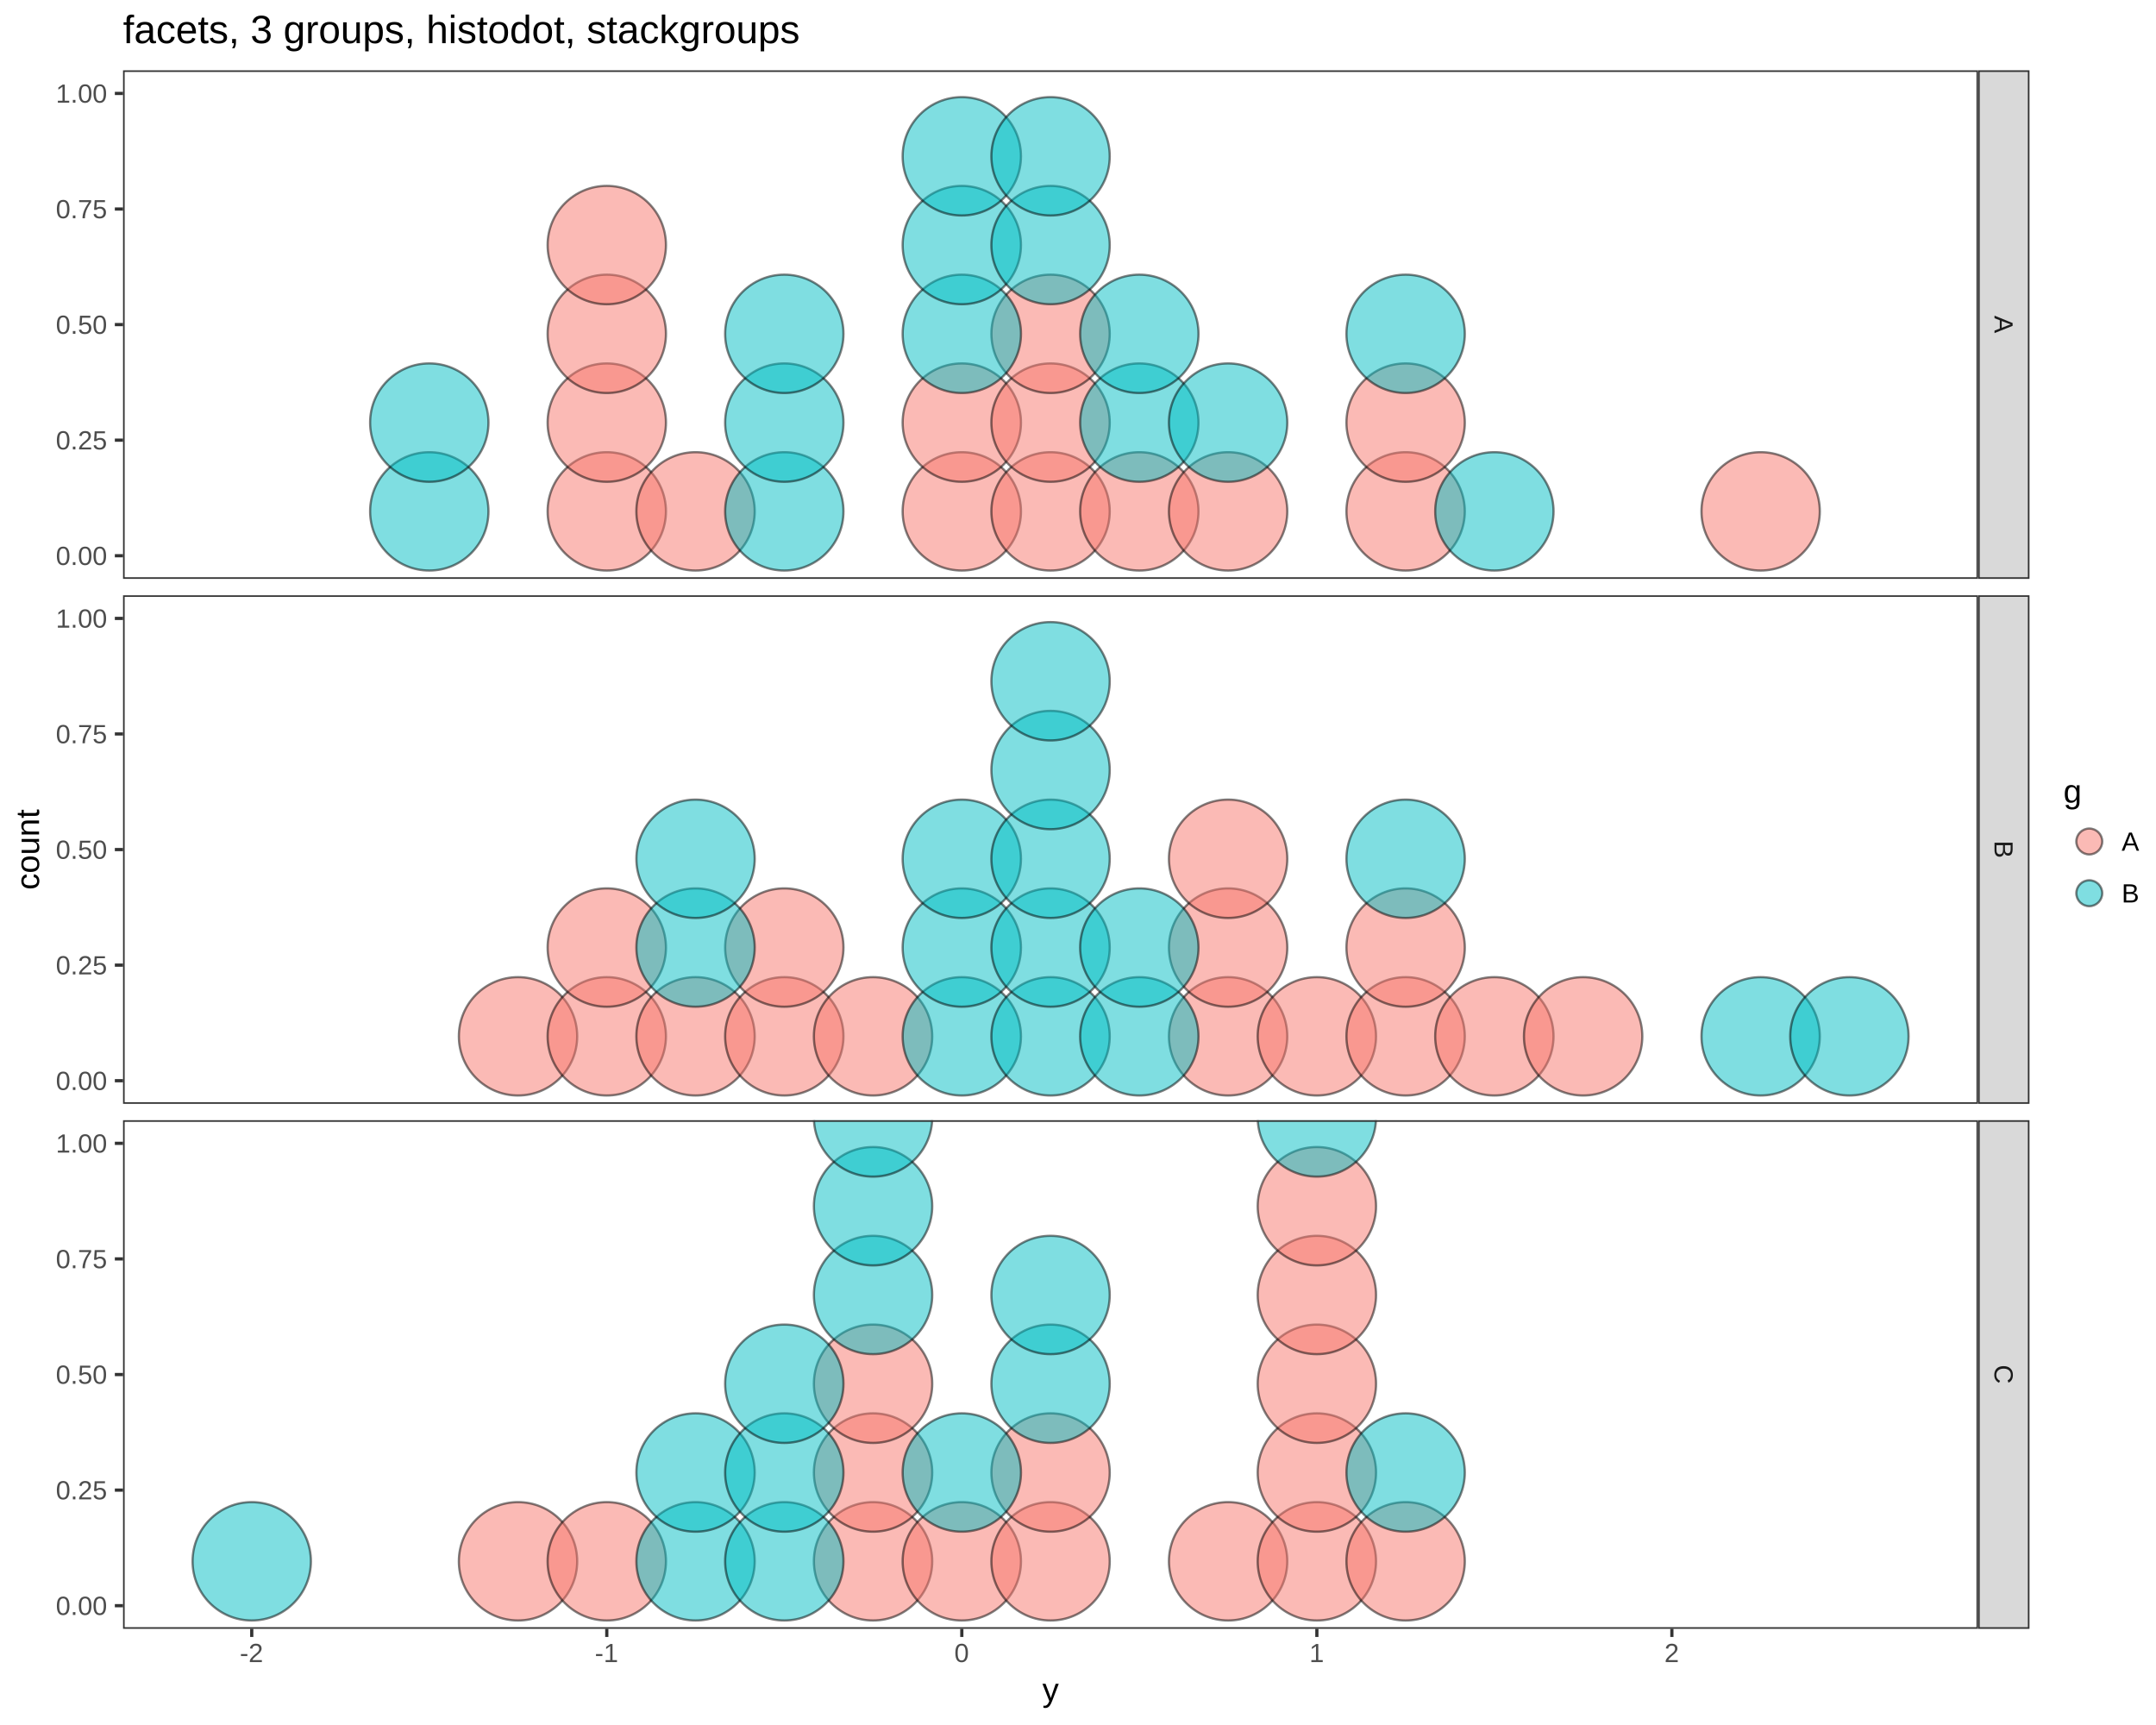
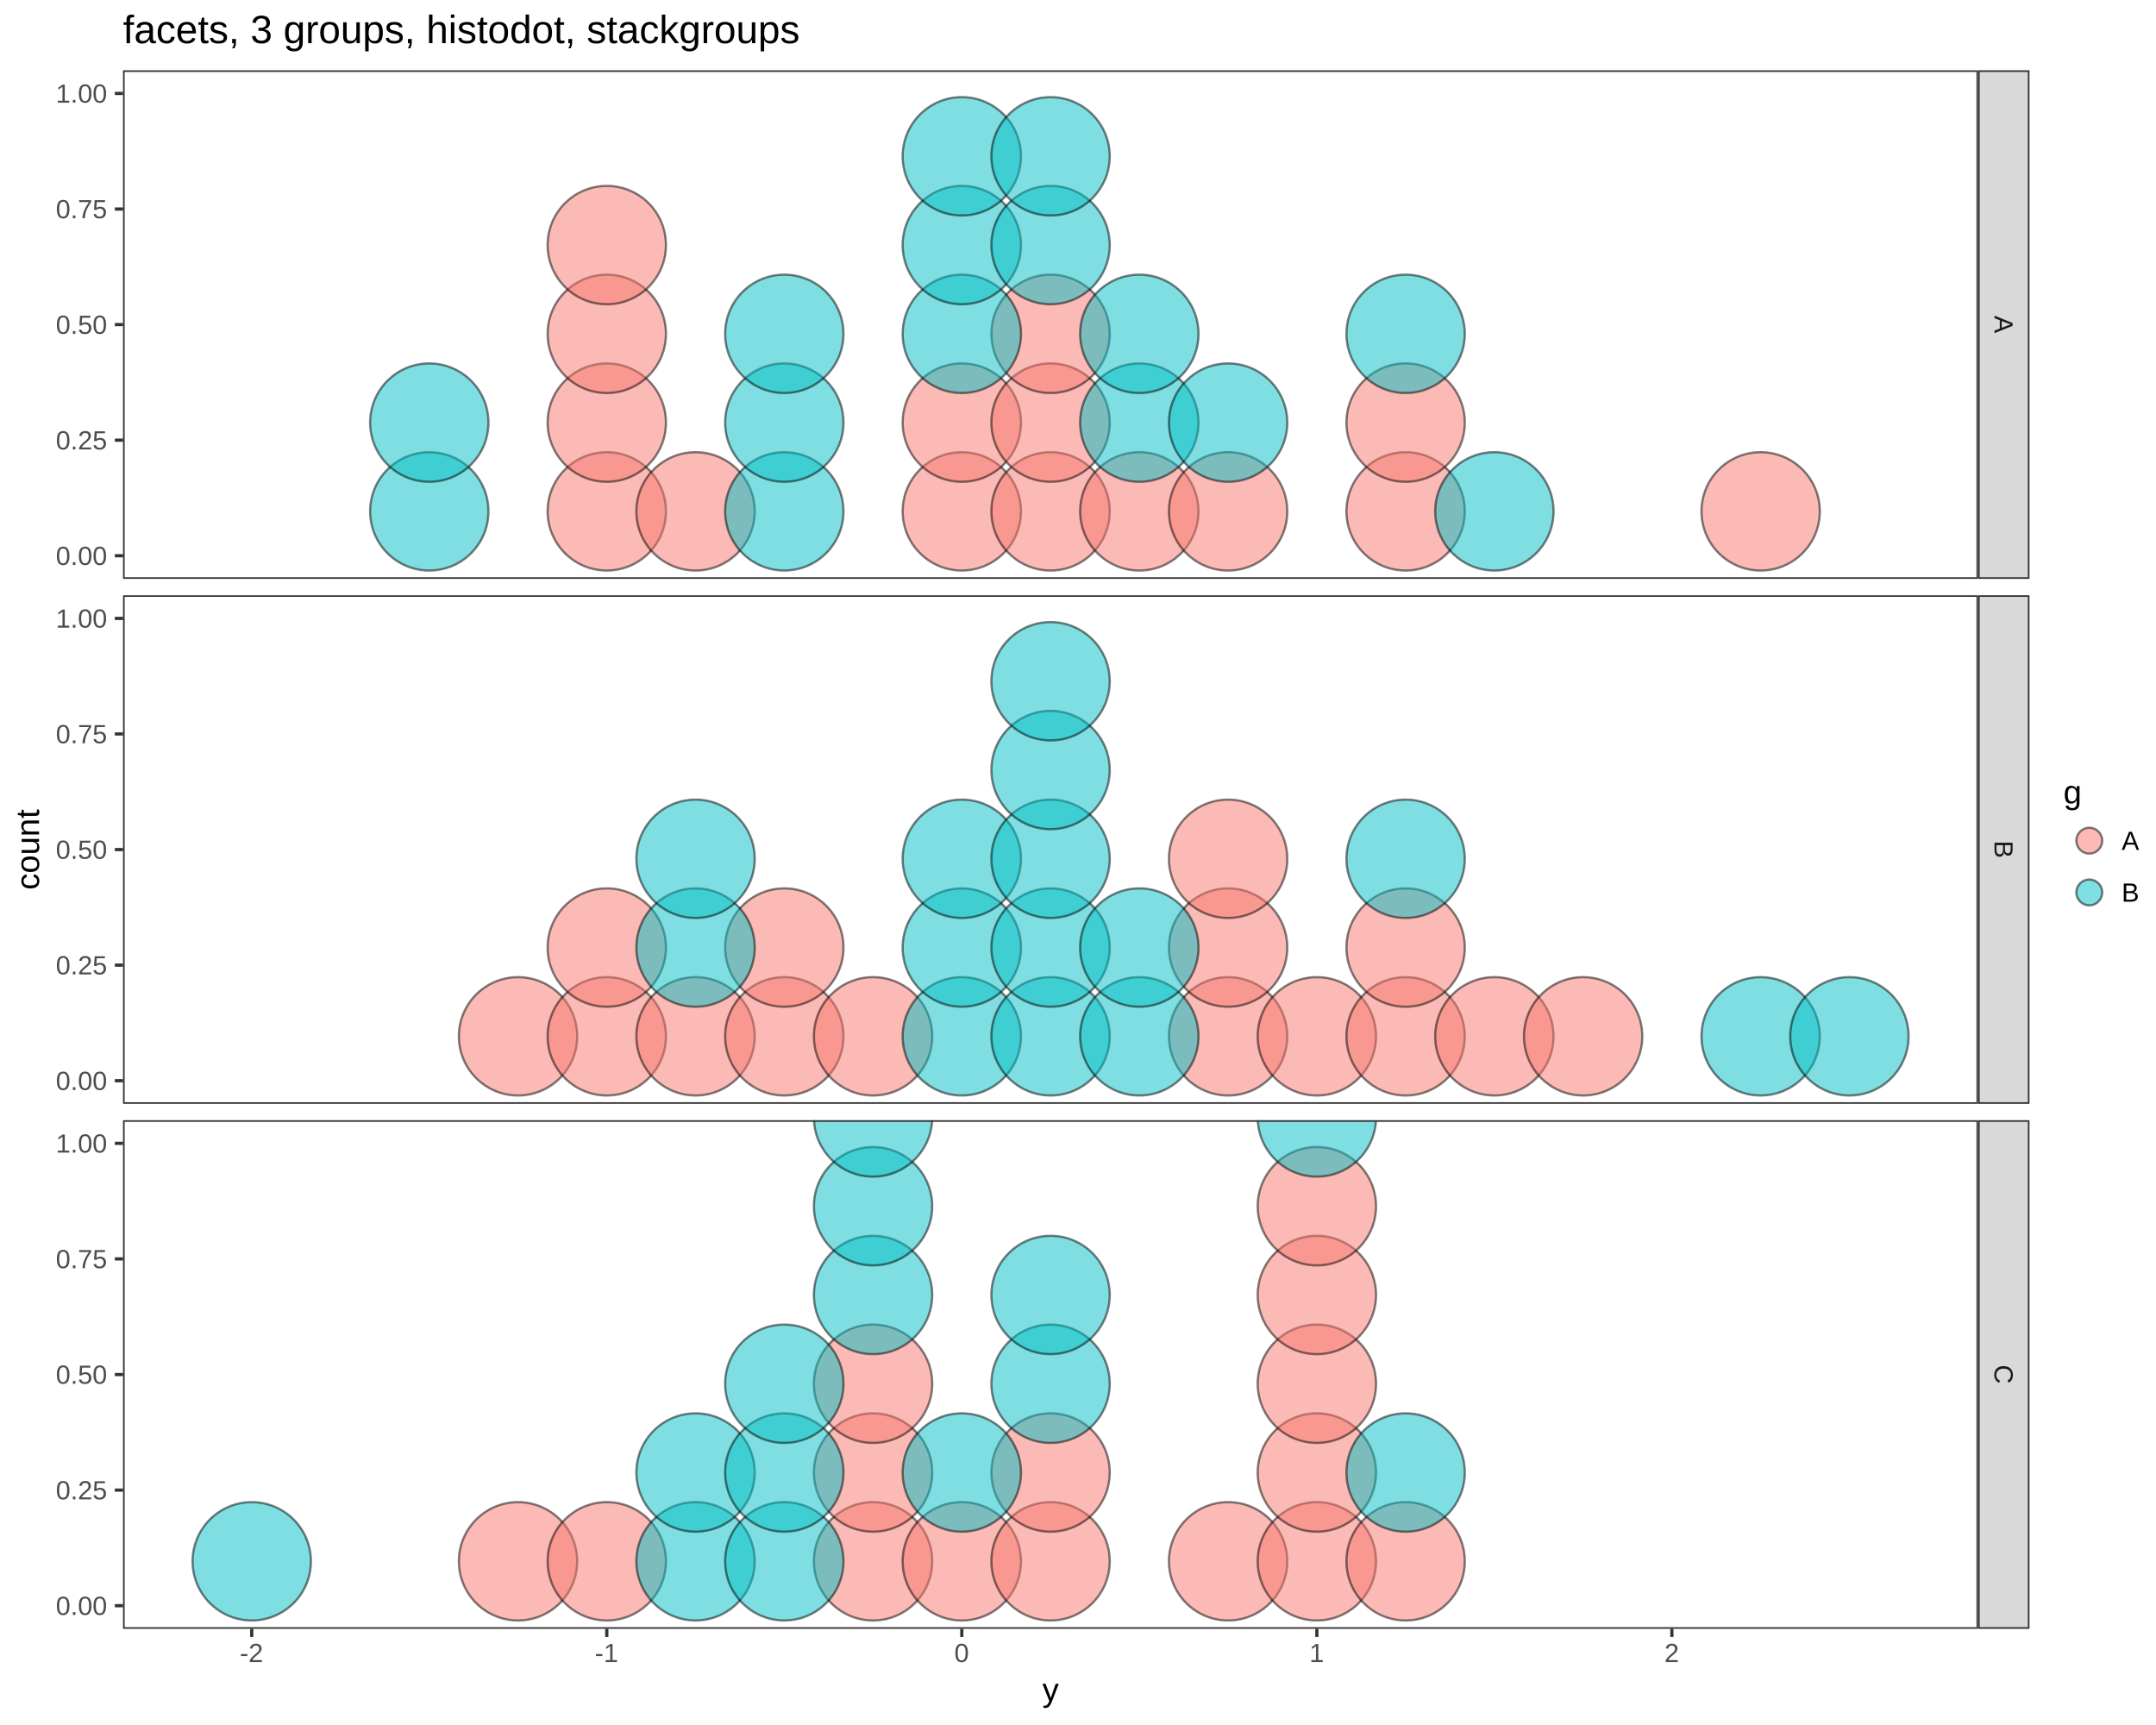
<svg xmlns="http://www.w3.org/2000/svg" viewBox="0 0 720.00 576.00">
  <defs>
    <style type="text/css">
    line, polyline, polygon, path, rect, circle {
      fill: none;
      stroke: #000000;
      stroke-linecap: round;
      stroke-linejoin: round;
      stroke-miterlimit: 10.00;
    }
  </style>
  </defs>
  <rect width="100%" height="100%" style="stroke: none; fill: #FFFFFF;" />
  <rect x="0.00" y="0.00" width="720.00" height="576.00" style="stroke-width: 1.07; stroke: #FFFFFF; fill: #FFFFFF;" />
  <defs>
    <clipPath id="cpNDEuMDl8NjYwLjU5fDE5My4yOXwyMy40OA==">
      <rect x="41.09" y="23.48" width="619.50" height="169.81" />
    </clipPath>
  </defs>
  <rect x="41.09" y="23.48" width="619.50" height="169.81" style="stroke-width: 1.07; stroke: none; fill: #FFFFFF;" clip-path="url(#cpNDEuMDl8NjYwLjU5fDE5My4yOXwyMy40OA==)" />
  <circle cx="202.64" cy="170.75" r="14.82pt" style="stroke-width: 0.75; stroke: #000000; stroke-opacity: 0.50; fill: #F8766D; fill-opacity: 0.50;" clip-path="url(#cpNDEuMDl8NjYwLjU5fDE5My4yOXwyMy40OA==)" />
  <circle cx="202.64" cy="141.11" r="14.82pt" style="stroke-width: 0.75; stroke: #000000; stroke-opacity: 0.50; fill: #F8766D; fill-opacity: 0.50;" clip-path="url(#cpNDEuMDl8NjYwLjU5fDE5My4yOXwyMy40OA==)" />
  <circle cx="202.64" cy="111.47" r="14.82pt" style="stroke-width: 0.75; stroke: #000000; stroke-opacity: 0.50; fill: #F8766D; fill-opacity: 0.50;" clip-path="url(#cpNDEuMDl8NjYwLjU5fDE5My4yOXwyMy40OA==)" />
  <circle cx="202.64" cy="81.83" r="14.82pt" style="stroke-width: 0.75; stroke: #000000; stroke-opacity: 0.50; fill: #F8766D; fill-opacity: 0.50;" clip-path="url(#cpNDEuMDl8NjYwLjU5fDE5My4yOXwyMy40OA==)" />
  <circle cx="232.28" cy="170.75" r="14.82pt" style="stroke-width: 0.75; stroke: #000000; stroke-opacity: 0.50; fill: #F8766D; fill-opacity: 0.50;" clip-path="url(#cpNDEuMDl8NjYwLjU5fDE5My4yOXwyMy40OA==)" />
  <circle cx="321.20" cy="170.75" r="14.82pt" style="stroke-width: 0.75; stroke: #000000; stroke-opacity: 0.50; fill: #F8766D; fill-opacity: 0.50;" clip-path="url(#cpNDEuMDl8NjYwLjU5fDE5My4yOXwyMy40OA==)" />
  <circle cx="321.20" cy="141.11" r="14.82pt" style="stroke-width: 0.75; stroke: #000000; stroke-opacity: 0.50; fill: #F8766D; fill-opacity: 0.50;" clip-path="url(#cpNDEuMDl8NjYwLjU5fDE5My4yOXwyMy40OA==)" />
  <circle cx="350.84" cy="170.75" r="14.82pt" style="stroke-width: 0.75; stroke: #000000; stroke-opacity: 0.50; fill: #F8766D; fill-opacity: 0.50;" clip-path="url(#cpNDEuMDl8NjYwLjU5fDE5My4yOXwyMy40OA==)" />
  <circle cx="350.84" cy="141.11" r="14.82pt" style="stroke-width: 0.75; stroke: #000000; stroke-opacity: 0.50; fill: #F8766D; fill-opacity: 0.50;" clip-path="url(#cpNDEuMDl8NjYwLjU5fDE5My4yOXwyMy40OA==)" />
  <circle cx="350.84" cy="111.47" r="14.82pt" style="stroke-width: 0.75; stroke: #000000; stroke-opacity: 0.50; fill: #F8766D; fill-opacity: 0.50;" clip-path="url(#cpNDEuMDl8NjYwLjU5fDE5My4yOXwyMy40OA==)" />
  <circle cx="380.48" cy="170.75" r="14.82pt" style="stroke-width: 0.75; stroke: #000000; stroke-opacity: 0.50; fill: #F8766D; fill-opacity: 0.50;" clip-path="url(#cpNDEuMDl8NjYwLjU5fDE5My4yOXwyMy40OA==)" />
  <circle cx="410.13" cy="170.75" r="14.82pt" style="stroke-width: 0.75; stroke: #000000; stroke-opacity: 0.50; fill: #F8766D; fill-opacity: 0.50;" clip-path="url(#cpNDEuMDl8NjYwLjU5fDE5My4yOXwyMy40OA==)" />
  <circle cx="469.41" cy="170.75" r="14.82pt" style="stroke-width: 0.75; stroke: #000000; stroke-opacity: 0.50; fill: #F8766D; fill-opacity: 0.50;" clip-path="url(#cpNDEuMDl8NjYwLjU5fDE5My4yOXwyMy40OA==)" />
  <circle cx="469.41" cy="141.11" r="14.82pt" style="stroke-width: 0.75; stroke: #000000; stroke-opacity: 0.50; fill: #F8766D; fill-opacity: 0.50;" clip-path="url(#cpNDEuMDl8NjYwLjU5fDE5My4yOXwyMy40OA==)" />
  <circle cx="587.97" cy="170.75" r="14.82pt" style="stroke-width: 0.75; stroke: #000000; stroke-opacity: 0.50; fill: #F8766D; fill-opacity: 0.50;" clip-path="url(#cpNDEuMDl8NjYwLjU5fDE5My4yOXwyMy40OA==)" />
  <circle cx="143.36" cy="170.75" r="14.82pt" style="stroke-width: 0.75; stroke: #000000; stroke-opacity: 0.50; fill: #00BFC4; fill-opacity: 0.50;" clip-path="url(#cpNDEuMDl8NjYwLjU5fDE5My4yOXwyMy40OA==)" />
  <circle cx="143.36" cy="141.11" r="14.82pt" style="stroke-width: 0.75; stroke: #000000; stroke-opacity: 0.50; fill: #00BFC4; fill-opacity: 0.50;" clip-path="url(#cpNDEuMDl8NjYwLjU5fDE5My4yOXwyMy40OA==)" />
  <circle cx="261.92" cy="170.75" r="14.82pt" style="stroke-width: 0.75; stroke: #000000; stroke-opacity: 0.50; fill: #00BFC4; fill-opacity: 0.50;" clip-path="url(#cpNDEuMDl8NjYwLjU5fDE5My4yOXwyMy40OA==)" />
  <circle cx="261.92" cy="141.11" r="14.82pt" style="stroke-width: 0.75; stroke: #000000; stroke-opacity: 0.50; fill: #00BFC4; fill-opacity: 0.50;" clip-path="url(#cpNDEuMDl8NjYwLjU5fDE5My4yOXwyMy40OA==)" />
  <circle cx="261.92" cy="111.47" r="14.82pt" style="stroke-width: 0.75; stroke: #000000; stroke-opacity: 0.50; fill: #00BFC4; fill-opacity: 0.50;" clip-path="url(#cpNDEuMDl8NjYwLjU5fDE5My4yOXwyMy40OA==)" />
  <circle cx="321.20" cy="111.47" r="14.82pt" style="stroke-width: 0.75; stroke: #000000; stroke-opacity: 0.50; fill: #00BFC4; fill-opacity: 0.50;" clip-path="url(#cpNDEuMDl8NjYwLjU5fDE5My4yOXwyMy40OA==)" />
  <circle cx="321.20" cy="81.83" r="14.82pt" style="stroke-width: 0.75; stroke: #000000; stroke-opacity: 0.50; fill: #00BFC4; fill-opacity: 0.50;" clip-path="url(#cpNDEuMDl8NjYwLjU5fDE5My4yOXwyMy40OA==)" />
  <circle cx="321.20" cy="52.19" r="14.82pt" style="stroke-width: 0.75; stroke: #000000; stroke-opacity: 0.50; fill: #00BFC4; fill-opacity: 0.50;" clip-path="url(#cpNDEuMDl8NjYwLjU5fDE5My4yOXwyMy40OA==)" />
  <circle cx="350.84" cy="81.83" r="14.82pt" style="stroke-width: 0.75; stroke: #000000; stroke-opacity: 0.50; fill: #00BFC4; fill-opacity: 0.50;" clip-path="url(#cpNDEuMDl8NjYwLjU5fDE5My4yOXwyMy40OA==)" />
  <circle cx="350.84" cy="52.19" r="14.82pt" style="stroke-width: 0.75; stroke: #000000; stroke-opacity: 0.50; fill: #00BFC4; fill-opacity: 0.50;" clip-path="url(#cpNDEuMDl8NjYwLjU5fDE5My4yOXwyMy40OA==)" />
  <circle cx="380.48" cy="141.11" r="14.82pt" style="stroke-width: 0.75; stroke: #000000; stroke-opacity: 0.50; fill: #00BFC4; fill-opacity: 0.50;" clip-path="url(#cpNDEuMDl8NjYwLjU5fDE5My4yOXwyMy40OA==)" />
  <circle cx="380.48" cy="111.47" r="14.82pt" style="stroke-width: 0.75; stroke: #000000; stroke-opacity: 0.50; fill: #00BFC4; fill-opacity: 0.50;" clip-path="url(#cpNDEuMDl8NjYwLjU5fDE5My4yOXwyMy40OA==)" />
  <circle cx="410.13" cy="141.11" r="14.82pt" style="stroke-width: 0.75; stroke: #000000; stroke-opacity: 0.50; fill: #00BFC4; fill-opacity: 0.50;" clip-path="url(#cpNDEuMDl8NjYwLjU5fDE5My4yOXwyMy40OA==)" />
  <circle cx="469.41" cy="111.47" r="14.82pt" style="stroke-width: 0.75; stroke: #000000; stroke-opacity: 0.50; fill: #00BFC4; fill-opacity: 0.50;" clip-path="url(#cpNDEuMDl8NjYwLjU5fDE5My4yOXwyMy40OA==)" />
  <circle cx="499.05" cy="170.75" r="14.82pt" style="stroke-width: 0.75; stroke: #000000; stroke-opacity: 0.50; fill: #00BFC4; fill-opacity: 0.50;" clip-path="url(#cpNDEuMDl8NjYwLjU5fDE5My4yOXwyMy40OA==)" />
  <rect x="41.09" y="23.48" width="619.50" height="169.81" style="stroke-width: 1.07; stroke: #333333;" clip-path="url(#cpNDEuMDl8NjYwLjU5fDE5My4yOXwyMy40OA==)" />
  <defs>
    <clipPath id="cpMC4wMHw3MjAuMDB8NTc2LjAwfDAuMDA=">
      <rect x="0.00" y="0.00" width="720.00" height="576.00" />
    </clipPath>
  </defs>
  <defs>
    <clipPath id="cpNDEuMDl8NjYwLjU5fDM2OC41OHwxOTguNzc=">
      <rect x="41.09" y="198.77" width="619.50" height="169.81" />
    </clipPath>
  </defs>
  <rect x="41.09" y="198.77" width="619.50" height="169.81" style="stroke-width: 1.07; stroke: none; fill: #FFFFFF;" clip-path="url(#cpNDEuMDl8NjYwLjU5fDM2OC41OHwxOTguNzc=)" />
  <circle cx="173.00" cy="346.04" r="14.82pt" style="stroke-width: 0.75; stroke: #000000; stroke-opacity: 0.50; fill: #F8766D; fill-opacity: 0.50;" clip-path="url(#cpNDEuMDl8NjYwLjU5fDM2OC41OHwxOTguNzc=)" />
  <circle cx="202.64" cy="346.04" r="14.82pt" style="stroke-width: 0.75; stroke: #000000; stroke-opacity: 0.50; fill: #F8766D; fill-opacity: 0.50;" clip-path="url(#cpNDEuMDl8NjYwLjU5fDM2OC41OHwxOTguNzc=)" />
  <circle cx="202.64" cy="316.40" r="14.82pt" style="stroke-width: 0.75; stroke: #000000; stroke-opacity: 0.50; fill: #F8766D; fill-opacity: 0.50;" clip-path="url(#cpNDEuMDl8NjYwLjU5fDM2OC41OHwxOTguNzc=)" />
  <circle cx="232.28" cy="346.04" r="14.82pt" style="stroke-width: 0.75; stroke: #000000; stroke-opacity: 0.50; fill: #F8766D; fill-opacity: 0.50;" clip-path="url(#cpNDEuMDl8NjYwLjU5fDM2OC41OHwxOTguNzc=)" />
  <circle cx="261.92" cy="346.04" r="14.82pt" style="stroke-width: 0.75; stroke: #000000; stroke-opacity: 0.50; fill: #F8766D; fill-opacity: 0.50;" clip-path="url(#cpNDEuMDl8NjYwLjU5fDM2OC41OHwxOTguNzc=)" />
  <circle cx="261.92" cy="316.40" r="14.82pt" style="stroke-width: 0.75; stroke: #000000; stroke-opacity: 0.50; fill: #F8766D; fill-opacity: 0.50;" clip-path="url(#cpNDEuMDl8NjYwLjU5fDM2OC41OHwxOTguNzc=)" />
  <circle cx="291.56" cy="346.04" r="14.82pt" style="stroke-width: 0.75; stroke: #000000; stroke-opacity: 0.50; fill: #F8766D; fill-opacity: 0.50;" clip-path="url(#cpNDEuMDl8NjYwLjU5fDM2OC41OHwxOTguNzc=)" />
  <circle cx="410.13" cy="346.04" r="14.82pt" style="stroke-width: 0.75; stroke: #000000; stroke-opacity: 0.50; fill: #F8766D; fill-opacity: 0.50;" clip-path="url(#cpNDEuMDl8NjYwLjU5fDM2OC41OHwxOTguNzc=)" />
  <circle cx="410.13" cy="316.40" r="14.82pt" style="stroke-width: 0.75; stroke: #000000; stroke-opacity: 0.50; fill: #F8766D; fill-opacity: 0.50;" clip-path="url(#cpNDEuMDl8NjYwLjU5fDM2OC41OHwxOTguNzc=)" />
  <circle cx="410.13" cy="286.76" r="14.82pt" style="stroke-width: 0.75; stroke: #000000; stroke-opacity: 0.50; fill: #F8766D; fill-opacity: 0.50;" clip-path="url(#cpNDEuMDl8NjYwLjU5fDM2OC41OHwxOTguNzc=)" />
  <circle cx="439.77" cy="346.04" r="14.82pt" style="stroke-width: 0.75; stroke: #000000; stroke-opacity: 0.50; fill: #F8766D; fill-opacity: 0.50;" clip-path="url(#cpNDEuMDl8NjYwLjU5fDM2OC41OHwxOTguNzc=)" />
  <circle cx="469.41" cy="346.04" r="14.82pt" style="stroke-width: 0.75; stroke: #000000; stroke-opacity: 0.50; fill: #F8766D; fill-opacity: 0.50;" clip-path="url(#cpNDEuMDl8NjYwLjU5fDM2OC41OHwxOTguNzc=)" />
  <circle cx="469.41" cy="316.40" r="14.82pt" style="stroke-width: 0.75; stroke: #000000; stroke-opacity: 0.50; fill: #F8766D; fill-opacity: 0.50;" clip-path="url(#cpNDEuMDl8NjYwLjU5fDM2OC41OHwxOTguNzc=)" />
  <circle cx="499.05" cy="346.04" r="14.82pt" style="stroke-width: 0.75; stroke: #000000; stroke-opacity: 0.50; fill: #F8766D; fill-opacity: 0.50;" clip-path="url(#cpNDEuMDl8NjYwLjU5fDM2OC41OHwxOTguNzc=)" />
  <circle cx="528.69" cy="346.04" r="14.82pt" style="stroke-width: 0.75; stroke: #000000; stroke-opacity: 0.50; fill: #F8766D; fill-opacity: 0.50;" clip-path="url(#cpNDEuMDl8NjYwLjU5fDM2OC41OHwxOTguNzc=)" />
  <circle cx="232.28" cy="316.40" r="14.82pt" style="stroke-width: 0.75; stroke: #000000; stroke-opacity: 0.50; fill: #00BFC4; fill-opacity: 0.50;" clip-path="url(#cpNDEuMDl8NjYwLjU5fDM2OC41OHwxOTguNzc=)" />
  <circle cx="232.28" cy="286.76" r="14.82pt" style="stroke-width: 0.75; stroke: #000000; stroke-opacity: 0.50; fill: #00BFC4; fill-opacity: 0.50;" clip-path="url(#cpNDEuMDl8NjYwLjU5fDM2OC41OHwxOTguNzc=)" />
  <circle cx="321.20" cy="346.04" r="14.82pt" style="stroke-width: 0.75; stroke: #000000; stroke-opacity: 0.50; fill: #00BFC4; fill-opacity: 0.50;" clip-path="url(#cpNDEuMDl8NjYwLjU5fDM2OC41OHwxOTguNzc=)" />
  <circle cx="321.20" cy="316.40" r="14.82pt" style="stroke-width: 0.75; stroke: #000000; stroke-opacity: 0.50; fill: #00BFC4; fill-opacity: 0.50;" clip-path="url(#cpNDEuMDl8NjYwLjU5fDM2OC41OHwxOTguNzc=)" />
  <circle cx="321.20" cy="286.76" r="14.82pt" style="stroke-width: 0.75; stroke: #000000; stroke-opacity: 0.50; fill: #00BFC4; fill-opacity: 0.50;" clip-path="url(#cpNDEuMDl8NjYwLjU5fDM2OC41OHwxOTguNzc=)" />
  <circle cx="350.84" cy="346.04" r="14.82pt" style="stroke-width: 0.75; stroke: #000000; stroke-opacity: 0.50; fill: #00BFC4; fill-opacity: 0.50;" clip-path="url(#cpNDEuMDl8NjYwLjU5fDM2OC41OHwxOTguNzc=)" />
  <circle cx="350.84" cy="316.40" r="14.82pt" style="stroke-width: 0.75; stroke: #000000; stroke-opacity: 0.50; fill: #00BFC4; fill-opacity: 0.50;" clip-path="url(#cpNDEuMDl8NjYwLjU5fDM2OC41OHwxOTguNzc=)" />
  <circle cx="350.84" cy="286.76" r="14.82pt" style="stroke-width: 0.75; stroke: #000000; stroke-opacity: 0.50; fill: #00BFC4; fill-opacity: 0.50;" clip-path="url(#cpNDEuMDl8NjYwLjU5fDM2OC41OHwxOTguNzc=)" />
  <circle cx="350.84" cy="257.12" r="14.82pt" style="stroke-width: 0.75; stroke: #000000; stroke-opacity: 0.50; fill: #00BFC4; fill-opacity: 0.50;" clip-path="url(#cpNDEuMDl8NjYwLjU5fDM2OC41OHwxOTguNzc=)" />
  <circle cx="350.84" cy="227.48" r="14.82pt" style="stroke-width: 0.75; stroke: #000000; stroke-opacity: 0.50; fill: #00BFC4; fill-opacity: 0.50;" clip-path="url(#cpNDEuMDl8NjYwLjU5fDM2OC41OHwxOTguNzc=)" />
  <circle cx="380.48" cy="346.04" r="14.82pt" style="stroke-width: 0.75; stroke: #000000; stroke-opacity: 0.50; fill: #00BFC4; fill-opacity: 0.50;" clip-path="url(#cpNDEuMDl8NjYwLjU5fDM2OC41OHwxOTguNzc=)" />
  <circle cx="380.48" cy="316.40" r="14.82pt" style="stroke-width: 0.75; stroke: #000000; stroke-opacity: 0.50; fill: #00BFC4; fill-opacity: 0.50;" clip-path="url(#cpNDEuMDl8NjYwLjU5fDM2OC41OHwxOTguNzc=)" />
  <circle cx="469.41" cy="286.76" r="14.82pt" style="stroke-width: 0.75; stroke: #000000; stroke-opacity: 0.50; fill: #00BFC4; fill-opacity: 0.50;" clip-path="url(#cpNDEuMDl8NjYwLjU5fDM2OC41OHwxOTguNzc=)" />
  <circle cx="587.97" cy="346.04" r="14.82pt" style="stroke-width: 0.75; stroke: #000000; stroke-opacity: 0.50; fill: #00BFC4; fill-opacity: 0.50;" clip-path="url(#cpNDEuMDl8NjYwLjU5fDM2OC41OHwxOTguNzc=)" />
  <circle cx="617.61" cy="346.04" r="14.82pt" style="stroke-width: 0.75; stroke: #000000; stroke-opacity: 0.50; fill: #00BFC4; fill-opacity: 0.50;" clip-path="url(#cpNDEuMDl8NjYwLjU5fDM2OC41OHwxOTguNzc=)" />
  <rect x="41.09" y="198.77" width="619.50" height="169.81" style="stroke-width: 1.07; stroke: #333333;" clip-path="url(#cpNDEuMDl8NjYwLjU5fDM2OC41OHwxOTguNzc=)" />
  <defs>
    <clipPath id="cpMC4wMHw3MjAuMDB8NTc2LjAwfDAuMDA=">
      <rect x="0.00" y="0.00" width="720.00" height="576.00" />
    </clipPath>
  </defs>
  <defs>
    <clipPath id="cpNDEuMDl8NjYwLjU5fDU0My44OHwzNzQuMDY=">
      <rect x="41.09" y="374.06" width="619.50" height="169.81" />
    </clipPath>
  </defs>
  <rect x="41.09" y="374.06" width="619.50" height="169.81" style="stroke-width: 1.07; stroke: none; fill: #FFFFFF;" clip-path="url(#cpNDEuMDl8NjYwLjU5fDU0My44OHwzNzQuMDY=)" />
  <circle cx="173.00" cy="521.34" r="14.82pt" style="stroke-width: 0.75; stroke: #000000; stroke-opacity: 0.50; fill: #F8766D; fill-opacity: 0.50;" clip-path="url(#cpNDEuMDl8NjYwLjU5fDU0My44OHwzNzQuMDY=)" />
  <circle cx="202.64" cy="521.34" r="14.82pt" style="stroke-width: 0.75; stroke: #000000; stroke-opacity: 0.50; fill: #F8766D; fill-opacity: 0.50;" clip-path="url(#cpNDEuMDl8NjYwLjU5fDU0My44OHwzNzQuMDY=)" />
  <circle cx="291.56" cy="521.34" r="14.82pt" style="stroke-width: 0.75; stroke: #000000; stroke-opacity: 0.50; fill: #F8766D; fill-opacity: 0.50;" clip-path="url(#cpNDEuMDl8NjYwLjU5fDU0My44OHwzNzQuMDY=)" />
  <circle cx="291.56" cy="491.69" r="14.82pt" style="stroke-width: 0.75; stroke: #000000; stroke-opacity: 0.50; fill: #F8766D; fill-opacity: 0.50;" clip-path="url(#cpNDEuMDl8NjYwLjU5fDU0My44OHwzNzQuMDY=)" />
  <circle cx="291.56" cy="462.05" r="14.82pt" style="stroke-width: 0.75; stroke: #000000; stroke-opacity: 0.50; fill: #F8766D; fill-opacity: 0.50;" clip-path="url(#cpNDEuMDl8NjYwLjU5fDU0My44OHwzNzQuMDY=)" />
  <circle cx="321.20" cy="521.34" r="14.82pt" style="stroke-width: 0.75; stroke: #000000; stroke-opacity: 0.50; fill: #F8766D; fill-opacity: 0.50;" clip-path="url(#cpNDEuMDl8NjYwLjU5fDU0My44OHwzNzQuMDY=)" />
  <circle cx="350.84" cy="521.34" r="14.82pt" style="stroke-width: 0.75; stroke: #000000; stroke-opacity: 0.50; fill: #F8766D; fill-opacity: 0.50;" clip-path="url(#cpNDEuMDl8NjYwLjU5fDU0My44OHwzNzQuMDY=)" />
  <circle cx="350.84" cy="491.69" r="14.82pt" style="stroke-width: 0.75; stroke: #000000; stroke-opacity: 0.50; fill: #F8766D; fill-opacity: 0.50;" clip-path="url(#cpNDEuMDl8NjYwLjU5fDU0My44OHwzNzQuMDY=)" />
  <circle cx="410.13" cy="521.34" r="14.82pt" style="stroke-width: 0.75; stroke: #000000; stroke-opacity: 0.50; fill: #F8766D; fill-opacity: 0.50;" clip-path="url(#cpNDEuMDl8NjYwLjU5fDU0My44OHwzNzQuMDY=)" />
  <circle cx="439.77" cy="521.34" r="14.82pt" style="stroke-width: 0.75; stroke: #000000; stroke-opacity: 0.50; fill: #F8766D; fill-opacity: 0.50;" clip-path="url(#cpNDEuMDl8NjYwLjU5fDU0My44OHwzNzQuMDY=)" />
  <circle cx="439.77" cy="491.69" r="14.82pt" style="stroke-width: 0.75; stroke: #000000; stroke-opacity: 0.50; fill: #F8766D; fill-opacity: 0.50;" clip-path="url(#cpNDEuMDl8NjYwLjU5fDU0My44OHwzNzQuMDY=)" />
  <circle cx="439.77" cy="462.05" r="14.82pt" style="stroke-width: 0.75; stroke: #000000; stroke-opacity: 0.50; fill: #F8766D; fill-opacity: 0.50;" clip-path="url(#cpNDEuMDl8NjYwLjU5fDU0My44OHwzNzQuMDY=)" />
  <circle cx="439.77" cy="432.41" r="14.82pt" style="stroke-width: 0.75; stroke: #000000; stroke-opacity: 0.50; fill: #F8766D; fill-opacity: 0.50;" clip-path="url(#cpNDEuMDl8NjYwLjU5fDU0My44OHwzNzQuMDY=)" />
  <circle cx="439.77" cy="402.77" r="14.82pt" style="stroke-width: 0.75; stroke: #000000; stroke-opacity: 0.50; fill: #F8766D; fill-opacity: 0.50;" clip-path="url(#cpNDEuMDl8NjYwLjU5fDU0My44OHwzNzQuMDY=)" />
  <circle cx="469.41" cy="521.34" r="14.82pt" style="stroke-width: 0.75; stroke: #000000; stroke-opacity: 0.50; fill: #F8766D; fill-opacity: 0.50;" clip-path="url(#cpNDEuMDl8NjYwLjU5fDU0My44OHwzNzQuMDY=)" />
  <circle cx="84.07" cy="521.34" r="14.82pt" style="stroke-width: 0.75; stroke: #000000; stroke-opacity: 0.50; fill: #00BFC4; fill-opacity: 0.50;" clip-path="url(#cpNDEuMDl8NjYwLjU5fDU0My44OHwzNzQuMDY=)" />
  <circle cx="232.28" cy="521.34" r="14.82pt" style="stroke-width: 0.75; stroke: #000000; stroke-opacity: 0.50; fill: #00BFC4; fill-opacity: 0.50;" clip-path="url(#cpNDEuMDl8NjYwLjU5fDU0My44OHwzNzQuMDY=)" />
  <circle cx="232.28" cy="491.69" r="14.82pt" style="stroke-width: 0.75; stroke: #000000; stroke-opacity: 0.50; fill: #00BFC4; fill-opacity: 0.50;" clip-path="url(#cpNDEuMDl8NjYwLjU5fDU0My44OHwzNzQuMDY=)" />
  <circle cx="261.92" cy="521.34" r="14.82pt" style="stroke-width: 0.75; stroke: #000000; stroke-opacity: 0.50; fill: #00BFC4; fill-opacity: 0.50;" clip-path="url(#cpNDEuMDl8NjYwLjU5fDU0My44OHwzNzQuMDY=)" />
  <circle cx="261.92" cy="491.69" r="14.82pt" style="stroke-width: 0.75; stroke: #000000; stroke-opacity: 0.50; fill: #00BFC4; fill-opacity: 0.50;" clip-path="url(#cpNDEuMDl8NjYwLjU5fDU0My44OHwzNzQuMDY=)" />
  <circle cx="261.92" cy="462.05" r="14.82pt" style="stroke-width: 0.75; stroke: #000000; stroke-opacity: 0.50; fill: #00BFC4; fill-opacity: 0.50;" clip-path="url(#cpNDEuMDl8NjYwLjU5fDU0My44OHwzNzQuMDY=)" />
  <circle cx="291.56" cy="432.41" r="14.82pt" style="stroke-width: 0.75; stroke: #000000; stroke-opacity: 0.50; fill: #00BFC4; fill-opacity: 0.50;" clip-path="url(#cpNDEuMDl8NjYwLjU5fDU0My44OHwzNzQuMDY=)" />
  <circle cx="291.56" cy="402.77" r="14.82pt" style="stroke-width: 0.75; stroke: #000000; stroke-opacity: 0.50; fill: #00BFC4; fill-opacity: 0.50;" clip-path="url(#cpNDEuMDl8NjYwLjU5fDU0My44OHwzNzQuMDY=)" />
  <circle cx="291.56" cy="373.13" r="14.82pt" style="stroke-width: 0.75; stroke: #000000; stroke-opacity: 0.50; fill: #00BFC4; fill-opacity: 0.50;" clip-path="url(#cpNDEuMDl8NjYwLjU5fDU0My44OHwzNzQuMDY=)" />
  <circle cx="321.20" cy="491.69" r="14.82pt" style="stroke-width: 0.75; stroke: #000000; stroke-opacity: 0.50; fill: #00BFC4; fill-opacity: 0.50;" clip-path="url(#cpNDEuMDl8NjYwLjU5fDU0My44OHwzNzQuMDY=)" />
  <circle cx="350.84" cy="462.05" r="14.82pt" style="stroke-width: 0.75; stroke: #000000; stroke-opacity: 0.50; fill: #00BFC4; fill-opacity: 0.50;" clip-path="url(#cpNDEuMDl8NjYwLjU5fDU0My44OHwzNzQuMDY=)" />
  <circle cx="350.84" cy="432.41" r="14.82pt" style="stroke-width: 0.75; stroke: #000000; stroke-opacity: 0.50; fill: #00BFC4; fill-opacity: 0.50;" clip-path="url(#cpNDEuMDl8NjYwLjU5fDU0My44OHwzNzQuMDY=)" />
  <circle cx="439.77" cy="373.13" r="14.82pt" style="stroke-width: 0.75; stroke: #000000; stroke-opacity: 0.50; fill: #00BFC4; fill-opacity: 0.50;" clip-path="url(#cpNDEuMDl8NjYwLjU5fDU0My44OHwzNzQuMDY=)" />
  <circle cx="439.77" cy="343.49" r="14.82pt" style="stroke-width: 0.75; stroke: #000000; stroke-opacity: 0.50; fill: #00BFC4; fill-opacity: 0.50;" clip-path="url(#cpNDEuMDl8NjYwLjU5fDU0My44OHwzNzQuMDY=)" />
  <circle cx="469.41" cy="491.69" r="14.82pt" style="stroke-width: 0.75; stroke: #000000; stroke-opacity: 0.50; fill: #00BFC4; fill-opacity: 0.50;" clip-path="url(#cpNDEuMDl8NjYwLjU5fDU0My44OHwzNzQuMDY=)" />
  <rect x="41.09" y="374.06" width="619.50" height="169.81" style="stroke-width: 1.07; stroke: #333333;" clip-path="url(#cpNDEuMDl8NjYwLjU5fDU0My44OHwzNzQuMDY=)" />
  <defs>
    <clipPath id="cpMC4wMHw3MjAuMDB8NTc2LjAwfDAuMDA=">
      <rect x="0.00" y="0.00" width="720.00" height="576.00" />
    </clipPath>
  </defs>
  <defs>
    <clipPath id="cpNjYwLjU5fDY3Ny43NHwxOTMuMjl8MjMuNDg=">
      <rect x="660.59" y="23.48" width="17.15" height="169.81" />
    </clipPath>
  </defs>
  <rect x="660.59" y="23.48" width="17.15" height="169.81" style="stroke-width: 1.07; stroke: #333333; fill: #D9D9D9;" clip-path="url(#cpNjYwLjU5fDY3Ny43NHwxOTMuMjl8MjMuNDg=)" />
  <g clip-path="url(#cpNjYwLjU5fDY3Ny43NHwxOTMuMjl8MjMuNDg=)">
    <text transform="translate(666.07,105.38) rotate(90)" style="font-size: 8.80px; fill: #1A1A1A; font-family: Liberation Sans;" textLength="6.00px" lengthAdjust="spacingAndGlyphs">A</text>
  </g>
  <defs>
    <clipPath id="cpMC4wMHw3MjAuMDB8NTc2LjAwfDAuMDA=">
      <rect x="0.00" y="0.00" width="720.00" height="576.00" />
    </clipPath>
  </defs>
  <defs>
    <clipPath id="cpNjYwLjU5fDY3Ny43NHwzNjguNTh8MTk4Ljc3">
      <rect x="660.59" y="198.77" width="17.15" height="169.81" />
    </clipPath>
  </defs>
  <rect x="660.59" y="198.77" width="17.15" height="169.81" style="stroke-width: 1.07; stroke: #333333; fill: #D9D9D9;" clip-path="url(#cpNjYwLjU5fDY3Ny43NHwzNjguNTh8MTk4Ljc3)" />
  <g clip-path="url(#cpNjYwLjU5fDY3Ny43NHwzNjguNTh8MTk4Ljc3)">
    <text transform="translate(666.07,280.67) rotate(90)" style="font-size: 8.80px; fill: #1A1A1A; font-family: Liberation Sans;" textLength="6.00px" lengthAdjust="spacingAndGlyphs">B</text>
  </g>
  <defs>
    <clipPath id="cpMC4wMHw3MjAuMDB8NTc2LjAwfDAuMDA=">
      <rect x="0.00" y="0.00" width="720.00" height="576.00" />
    </clipPath>
  </defs>
  <defs>
    <clipPath id="cpNjYwLjU5fDY3Ny43NHw1NDMuODh8Mzc0LjA2">
      <rect x="660.59" y="374.06" width="17.15" height="169.81" />
    </clipPath>
  </defs>
  <rect x="660.59" y="374.06" width="17.15" height="169.81" style="stroke-width: 1.07; stroke: #333333; fill: #D9D9D9;" clip-path="url(#cpNjYwLjU5fDY3Ny43NHw1NDMuODh8Mzc0LjA2)" />
  <g clip-path="url(#cpNjYwLjU5fDY3Ny43NHw1NDMuODh8Mzc0LjA2)">
    <text transform="translate(666.07,455.72) rotate(90)" style="font-size: 8.80px; fill: #1A1A1A; font-family: Liberation Sans;" textLength="6.50px" lengthAdjust="spacingAndGlyphs">C</text>
  </g>
  <defs>
    <clipPath id="cpMC4wMHw3MjAuMDB8NTc2LjAwfDAuMDA=">
      <rect x="0.00" y="0.00" width="720.00" height="576.00" />
    </clipPath>
  </defs>
  <polyline points="84.07,546.61 84.07,543.88 " style="stroke-width: 1.07; stroke: #333333; stroke-linecap: butt;" clip-path="url(#cpMC4wMHw3MjAuMDB8NTc2LjAwfDAuMDA=)" />
  <polyline points="202.64,546.61 202.64,543.88 " style="stroke-width: 1.07; stroke: #333333; stroke-linecap: butt;" clip-path="url(#cpMC4wMHw3MjAuMDB8NTc2LjAwfDAuMDA=)" />
  <polyline points="321.20,546.61 321.20,543.88 " style="stroke-width: 1.07; stroke: #333333; stroke-linecap: butt;" clip-path="url(#cpMC4wMHw3MjAuMDB8NTc2LjAwfDAuMDA=)" />
  <polyline points="439.77,546.61 439.77,543.88 " style="stroke-width: 1.07; stroke: #333333; stroke-linecap: butt;" clip-path="url(#cpMC4wMHw3MjAuMDB8NTc2LjAwfDAuMDA=)" />
  <polyline points="558.33,546.61 558.33,543.88 " style="stroke-width: 1.07; stroke: #333333; stroke-linecap: butt;" clip-path="url(#cpMC4wMHw3MjAuMDB8NTc2LjAwfDAuMDA=)" />
  <g clip-path="url(#cpMC4wMHw3MjAuMDB8NTc2LjAwfDAuMDA=)">
    <text x="80.07" y="554.99" style="font-size: 8.80px; fill: #4D4D4D; font-family: Liberation Sans;" textLength="8.00px" lengthAdjust="spacingAndGlyphs">-2</text>
  </g>
  <g clip-path="url(#cpMC4wMHw3MjAuMDB8NTc2LjAwfDAuMDA=)">
    <text x="198.64" y="554.99" style="font-size: 8.80px; fill: #4D4D4D; font-family: Liberation Sans;" textLength="8.00px" lengthAdjust="spacingAndGlyphs">-1</text>
  </g>
  <g clip-path="url(#cpMC4wMHw3MjAuMDB8NTc2LjAwfDAuMDA=)">
    <text x="318.70" y="554.99" style="font-size: 8.80px; fill: #4D4D4D; font-family: Liberation Sans;" textLength="5.01px" lengthAdjust="spacingAndGlyphs">0</text>
  </g>
  <g clip-path="url(#cpMC4wMHw3MjAuMDB8NTc2LjAwfDAuMDA=)">
    <text x="437.26" y="554.99" style="font-size: 8.80px; fill: #4D4D4D; font-family: Liberation Sans;" textLength="5.01px" lengthAdjust="spacingAndGlyphs">1</text>
  </g>
  <g clip-path="url(#cpMC4wMHw3MjAuMDB8NTc2LjAwfDAuMDA=)">
    <text x="555.83" y="554.99" style="font-size: 8.80px; fill: #4D4D4D; font-family: Liberation Sans;" textLength="5.01px" lengthAdjust="spacingAndGlyphs">2</text>
  </g>
  <g clip-path="url(#cpMC4wMHw3MjAuMDB8NTc2LjAwfDAuMDA=)">
    <text x="18.65" y="188.66" style="font-size: 8.80px; fill: #4D4D4D; font-family: Liberation Sans;" textLength="17.52px" lengthAdjust="spacingAndGlyphs">0.00</text>
  </g>
  <g clip-path="url(#cpMC4wMHw3MjAuMDB8NTc2LjAwfDAuMDA=)">
    <text x="18.65" y="150.07" style="font-size: 8.80px; fill: #4D4D4D; font-family: Liberation Sans;" textLength="17.52px" lengthAdjust="spacingAndGlyphs">0.25</text>
  </g>
  <g clip-path="url(#cpMC4wMHw3MjAuMDB8NTc2LjAwfDAuMDA=)">
    <text x="18.65" y="111.48" style="font-size: 8.80px; fill: #4D4D4D; font-family: Liberation Sans;" textLength="17.52px" lengthAdjust="spacingAndGlyphs">0.50</text>
  </g>
  <g clip-path="url(#cpMC4wMHw3MjAuMDB8NTc2LjAwfDAuMDA=)">
    <text x="18.65" y="72.88" style="font-size: 8.80px; fill: #4D4D4D; font-family: Liberation Sans;" textLength="17.52px" lengthAdjust="spacingAndGlyphs">0.75</text>
  </g>
  <g clip-path="url(#cpMC4wMHw3MjAuMDB8NTc2LjAwfDAuMDA=)">
    <text x="18.65" y="34.29" style="font-size: 8.80px; fill: #4D4D4D; font-family: Liberation Sans;" textLength="17.52px" lengthAdjust="spacingAndGlyphs">1.00</text>
  </g>
  <polyline points="38.35,185.57 41.09,185.57 " style="stroke-width: 1.07; stroke: #333333; stroke-linecap: butt;" clip-path="url(#cpMC4wMHw3MjAuMDB8NTc2LjAwfDAuMDA=)" />
  <polyline points="38.35,146.98 41.09,146.98 " style="stroke-width: 1.07; stroke: #333333; stroke-linecap: butt;" clip-path="url(#cpMC4wMHw3MjAuMDB8NTc2LjAwfDAuMDA=)" />
  <polyline points="38.35,108.38 41.09,108.38 " style="stroke-width: 1.07; stroke: #333333; stroke-linecap: butt;" clip-path="url(#cpMC4wMHw3MjAuMDB8NTc2LjAwfDAuMDA=)" />
  <polyline points="38.35,69.79 41.09,69.79 " style="stroke-width: 1.07; stroke: #333333; stroke-linecap: butt;" clip-path="url(#cpMC4wMHw3MjAuMDB8NTc2LjAwfDAuMDA=)" />
  <polyline points="38.35,31.20 41.09,31.20 " style="stroke-width: 1.07; stroke: #333333; stroke-linecap: butt;" clip-path="url(#cpMC4wMHw3MjAuMDB8NTc2LjAwfDAuMDA=)" />
  <g clip-path="url(#cpMC4wMHw3MjAuMDB8NTc2LjAwfDAuMDA=)">
    <text x="18.65" y="363.96" style="font-size: 8.80px; fill: #4D4D4D; font-family: Liberation Sans;" textLength="17.52px" lengthAdjust="spacingAndGlyphs">0.00</text>
  </g>
  <g clip-path="url(#cpMC4wMHw3MjAuMDB8NTc2LjAwfDAuMDA=)">
    <text x="18.65" y="325.36" style="font-size: 8.80px; fill: #4D4D4D; font-family: Liberation Sans;" textLength="17.52px" lengthAdjust="spacingAndGlyphs">0.25</text>
  </g>
  <g clip-path="url(#cpMC4wMHw3MjAuMDB8NTc2LjAwfDAuMDA=)">
    <text x="18.65" y="286.77" style="font-size: 8.80px; fill: #4D4D4D; font-family: Liberation Sans;" textLength="17.52px" lengthAdjust="spacingAndGlyphs">0.50</text>
  </g>
  <g clip-path="url(#cpMC4wMHw3MjAuMDB8NTc2LjAwfDAuMDA=)">
    <text x="18.65" y="248.18" style="font-size: 8.80px; fill: #4D4D4D; font-family: Liberation Sans;" textLength="17.52px" lengthAdjust="spacingAndGlyphs">0.75</text>
  </g>
  <g clip-path="url(#cpMC4wMHw3MjAuMDB8NTc2LjAwfDAuMDA=)">
    <text x="18.65" y="209.58" style="font-size: 8.80px; fill: #4D4D4D; font-family: Liberation Sans;" textLength="17.52px" lengthAdjust="spacingAndGlyphs">1.00</text>
  </g>
  <polyline points="38.35,360.86 41.09,360.86 " style="stroke-width: 1.07; stroke: #333333; stroke-linecap: butt;" clip-path="url(#cpMC4wMHw3MjAuMDB8NTc2LjAwfDAuMDA=)" />
  <polyline points="38.35,322.27 41.09,322.27 " style="stroke-width: 1.07; stroke: #333333; stroke-linecap: butt;" clip-path="url(#cpMC4wMHw3MjAuMDB8NTc2LjAwfDAuMDA=)" />
  <polyline points="38.35,283.68 41.09,283.68 " style="stroke-width: 1.07; stroke: #333333; stroke-linecap: butt;" clip-path="url(#cpMC4wMHw3MjAuMDB8NTc2LjAwfDAuMDA=)" />
  <polyline points="38.35,245.08 41.09,245.08 " style="stroke-width: 1.07; stroke: #333333; stroke-linecap: butt;" clip-path="url(#cpMC4wMHw3MjAuMDB8NTc2LjAwfDAuMDA=)" />
  <polyline points="38.35,206.49 41.09,206.49 " style="stroke-width: 1.07; stroke: #333333; stroke-linecap: butt;" clip-path="url(#cpMC4wMHw3MjAuMDB8NTc2LjAwfDAuMDA=)" />
  <g clip-path="url(#cpMC4wMHw3MjAuMDB8NTc2LjAwfDAuMDA=)">
    <text x="18.65" y="539.25" style="font-size: 8.80px; fill: #4D4D4D; font-family: Liberation Sans;" textLength="17.52px" lengthAdjust="spacingAndGlyphs">0.00</text>
  </g>
  <g clip-path="url(#cpMC4wMHw3MjAuMDB8NTc2LjAwfDAuMDA=)">
    <text x="18.65" y="500.66" style="font-size: 8.80px; fill: #4D4D4D; font-family: Liberation Sans;" textLength="17.52px" lengthAdjust="spacingAndGlyphs">0.25</text>
  </g>
  <g clip-path="url(#cpMC4wMHw3MjAuMDB8NTc2LjAwfDAuMDA=)">
    <text x="18.65" y="462.06" style="font-size: 8.80px; fill: #4D4D4D; font-family: Liberation Sans;" textLength="17.52px" lengthAdjust="spacingAndGlyphs">0.50</text>
  </g>
  <g clip-path="url(#cpMC4wMHw3MjAuMDB8NTc2LjAwfDAuMDA=)">
    <text x="18.65" y="423.47" style="font-size: 8.80px; fill: #4D4D4D; font-family: Liberation Sans;" textLength="17.52px" lengthAdjust="spacingAndGlyphs">0.75</text>
  </g>
  <g clip-path="url(#cpMC4wMHw3MjAuMDB8NTc2LjAwfDAuMDA=)">
    <text x="18.65" y="384.87" style="font-size: 8.80px; fill: #4D4D4D; font-family: Liberation Sans;" textLength="17.52px" lengthAdjust="spacingAndGlyphs">1.00</text>
  </g>
  <polyline points="38.35,536.16 41.09,536.16 " style="stroke-width: 1.07; stroke: #333333; stroke-linecap: butt;" clip-path="url(#cpMC4wMHw3MjAuMDB8NTc2LjAwfDAuMDA=)" />
  <polyline points="38.35,497.56 41.09,497.56 " style="stroke-width: 1.07; stroke: #333333; stroke-linecap: butt;" clip-path="url(#cpMC4wMHw3MjAuMDB8NTc2LjAwfDAuMDA=)" />
  <polyline points="38.35,458.97 41.09,458.97 " style="stroke-width: 1.07; stroke: #333333; stroke-linecap: butt;" clip-path="url(#cpMC4wMHw3MjAuMDB8NTc2LjAwfDAuMDA=)" />
  <polyline points="38.35,420.37 41.09,420.37 " style="stroke-width: 1.07; stroke: #333333; stroke-linecap: butt;" clip-path="url(#cpMC4wMHw3MjAuMDB8NTc2LjAwfDAuMDA=)" />
  <polyline points="38.35,381.78 41.09,381.78 " style="stroke-width: 1.07; stroke: #333333; stroke-linecap: butt;" clip-path="url(#cpMC4wMHw3MjAuMDB8NTc2LjAwfDAuMDA=)" />
  <g clip-path="url(#cpMC4wMHw3MjAuMDB8NTc2LjAwfDAuMDA=)">
    <text x="348.09" y="568.04" style="font-size: 11.00px; font-family: Liberation Sans;" textLength="5.50px" lengthAdjust="spacingAndGlyphs">y</text>
  </g>
  <g clip-path="url(#cpMC4wMHw3MjAuMDB8NTc2LjAwfDAuMDA=)">
    <text transform="translate(13.04,297.13) rotate(-90)" style="font-size: 11.00px; font-family: Liberation Sans;" textLength="26.91px" lengthAdjust="spacingAndGlyphs">count</text>
  </g>
-   <rect x="689.08" y="260.45" width="25.44" height="46.44" style="stroke-width: 1.07; stroke: none; fill: #FFFFFF;" clip-path="url(#cpMC4wMHw3MjAuMDB8NTc2LjAwfDAuMDA=)" />
-   <g clip-path="url(#cpMC4wMHw3MjAuMDB8NTc2LjAwfDAuMDA=)">
-     <text x="689.08" y="268.02" style="font-size: 11.00px; font-family: Liberation Sans;" textLength="6.12px" lengthAdjust="spacingAndGlyphs">g</text>
-   </g>
-   <rect x="689.08" y="272.34" width="17.28" height="17.28" style="stroke-width: 1.07; stroke: none; fill: #FFFFFF;" clip-path="url(#cpMC4wMHw3MjAuMDB8NTc2LjAwfDAuMDA=)" />
-   <circle cx="697.72" cy="280.98" r="3.24pt" style="stroke-width: 0.75; stroke: #000000; stroke-opacity: 0.50; fill: #F8766D; fill-opacity: 0.50;" clip-path="url(#cpMC4wMHw3MjAuMDB8NTc2LjAwfDAuMDA=)" />
-   <rect x="689.08" y="289.62" width="17.28" height="17.28" style="stroke-width: 1.07; stroke: none; fill: #FFFFFF;" clip-path="url(#cpMC4wMHw3MjAuMDB8NTc2LjAwfDAuMDA=)" />
-   <circle cx="697.72" cy="298.26" r="3.24pt" style="stroke-width: 0.75; stroke: #000000; stroke-opacity: 0.50; fill: #00BFC4; fill-opacity: 0.50;" clip-path="url(#cpMC4wMHw3MjAuMDB8NTc2LjAwfDAuMDA=)" />
-   <g clip-path="url(#cpMC4wMHw3MjAuMDB8NTc2LjAwfDAuMDA=)">
-     <text x="708.52" y="284.07" style="font-size: 8.80px; font-family: Liberation Sans;" textLength="6.00px" lengthAdjust="spacingAndGlyphs">A</text>
-   </g>
-   <g clip-path="url(#cpMC4wMHw3MjAuMDB8NTc2LjAwfDAuMDA=)">
-     <text x="708.52" y="301.35" style="font-size: 8.80px; font-family: Liberation Sans;" textLength="6.00px" lengthAdjust="spacingAndGlyphs">B</text>
+   <rect x="689.08" y="260.72" width="25.44" height="45.90" style="stroke-width: 1.07; stroke: none; fill: #FFFFFF;" clip-path="url(#cpMC4wMHw3MjAuMDB8NTc2LjAwfDAuMDA=)" />
+   <g clip-path="url(#cpMC4wMHw3MjAuMDB8NTc2LjAwfDAuMDA=)">
+     <text x="689.08" y="268.29" style="font-size: 11.00px; font-family: Liberation Sans;" textLength="6.12px" lengthAdjust="spacingAndGlyphs">g</text>
+   </g>
+   <rect x="689.08" y="272.07" width="17.28" height="17.28" style="stroke-width: 1.07; stroke: none; fill: #FFFFFF;" clip-path="url(#cpMC4wMHw3MjAuMDB8NTc2LjAwfDAuMDA=)" />
+   <circle cx="697.72" cy="280.71" r="3.24pt" style="stroke-width: 0.75; stroke: #000000; stroke-opacity: 0.50; fill: #F8766D; fill-opacity: 0.50;" clip-path="url(#cpMC4wMHw3MjAuMDB8NTc2LjAwfDAuMDA=)" />
+   <rect x="689.08" y="289.35" width="17.28" height="17.28" style="stroke-width: 1.07; stroke: none; fill: #FFFFFF;" clip-path="url(#cpMC4wMHw3MjAuMDB8NTc2LjAwfDAuMDA=)" />
+   <circle cx="697.72" cy="297.99" r="3.24pt" style="stroke-width: 0.75; stroke: #000000; stroke-opacity: 0.50; fill: #00BFC4; fill-opacity: 0.50;" clip-path="url(#cpMC4wMHw3MjAuMDB8NTc2LjAwfDAuMDA=)" />
+   <g clip-path="url(#cpMC4wMHw3MjAuMDB8NTc2LjAwfDAuMDA=)">
+     <text x="708.52" y="283.80" style="font-size: 8.80px; font-family: Liberation Sans;" textLength="6.00px" lengthAdjust="spacingAndGlyphs">A</text>
+   </g>
+   <g clip-path="url(#cpMC4wMHw3MjAuMDB8NTc2LjAwfDAuMDA=)">
+     <text x="708.52" y="301.08" style="font-size: 8.80px; font-family: Liberation Sans;" textLength="6.00px" lengthAdjust="spacingAndGlyphs">B</text>
  </g>
  <g clip-path="url(#cpMC4wMHw3MjAuMDB8NTc2LjAwfDAuMDA=)">
    <text x="41.09" y="14.42" style="font-size: 13.20px; font-family: Liberation Sans;" textLength="222.57px" lengthAdjust="spacingAndGlyphs">facets, 3 groups, histodot, stackgroups</text>
  </g>
</svg>
